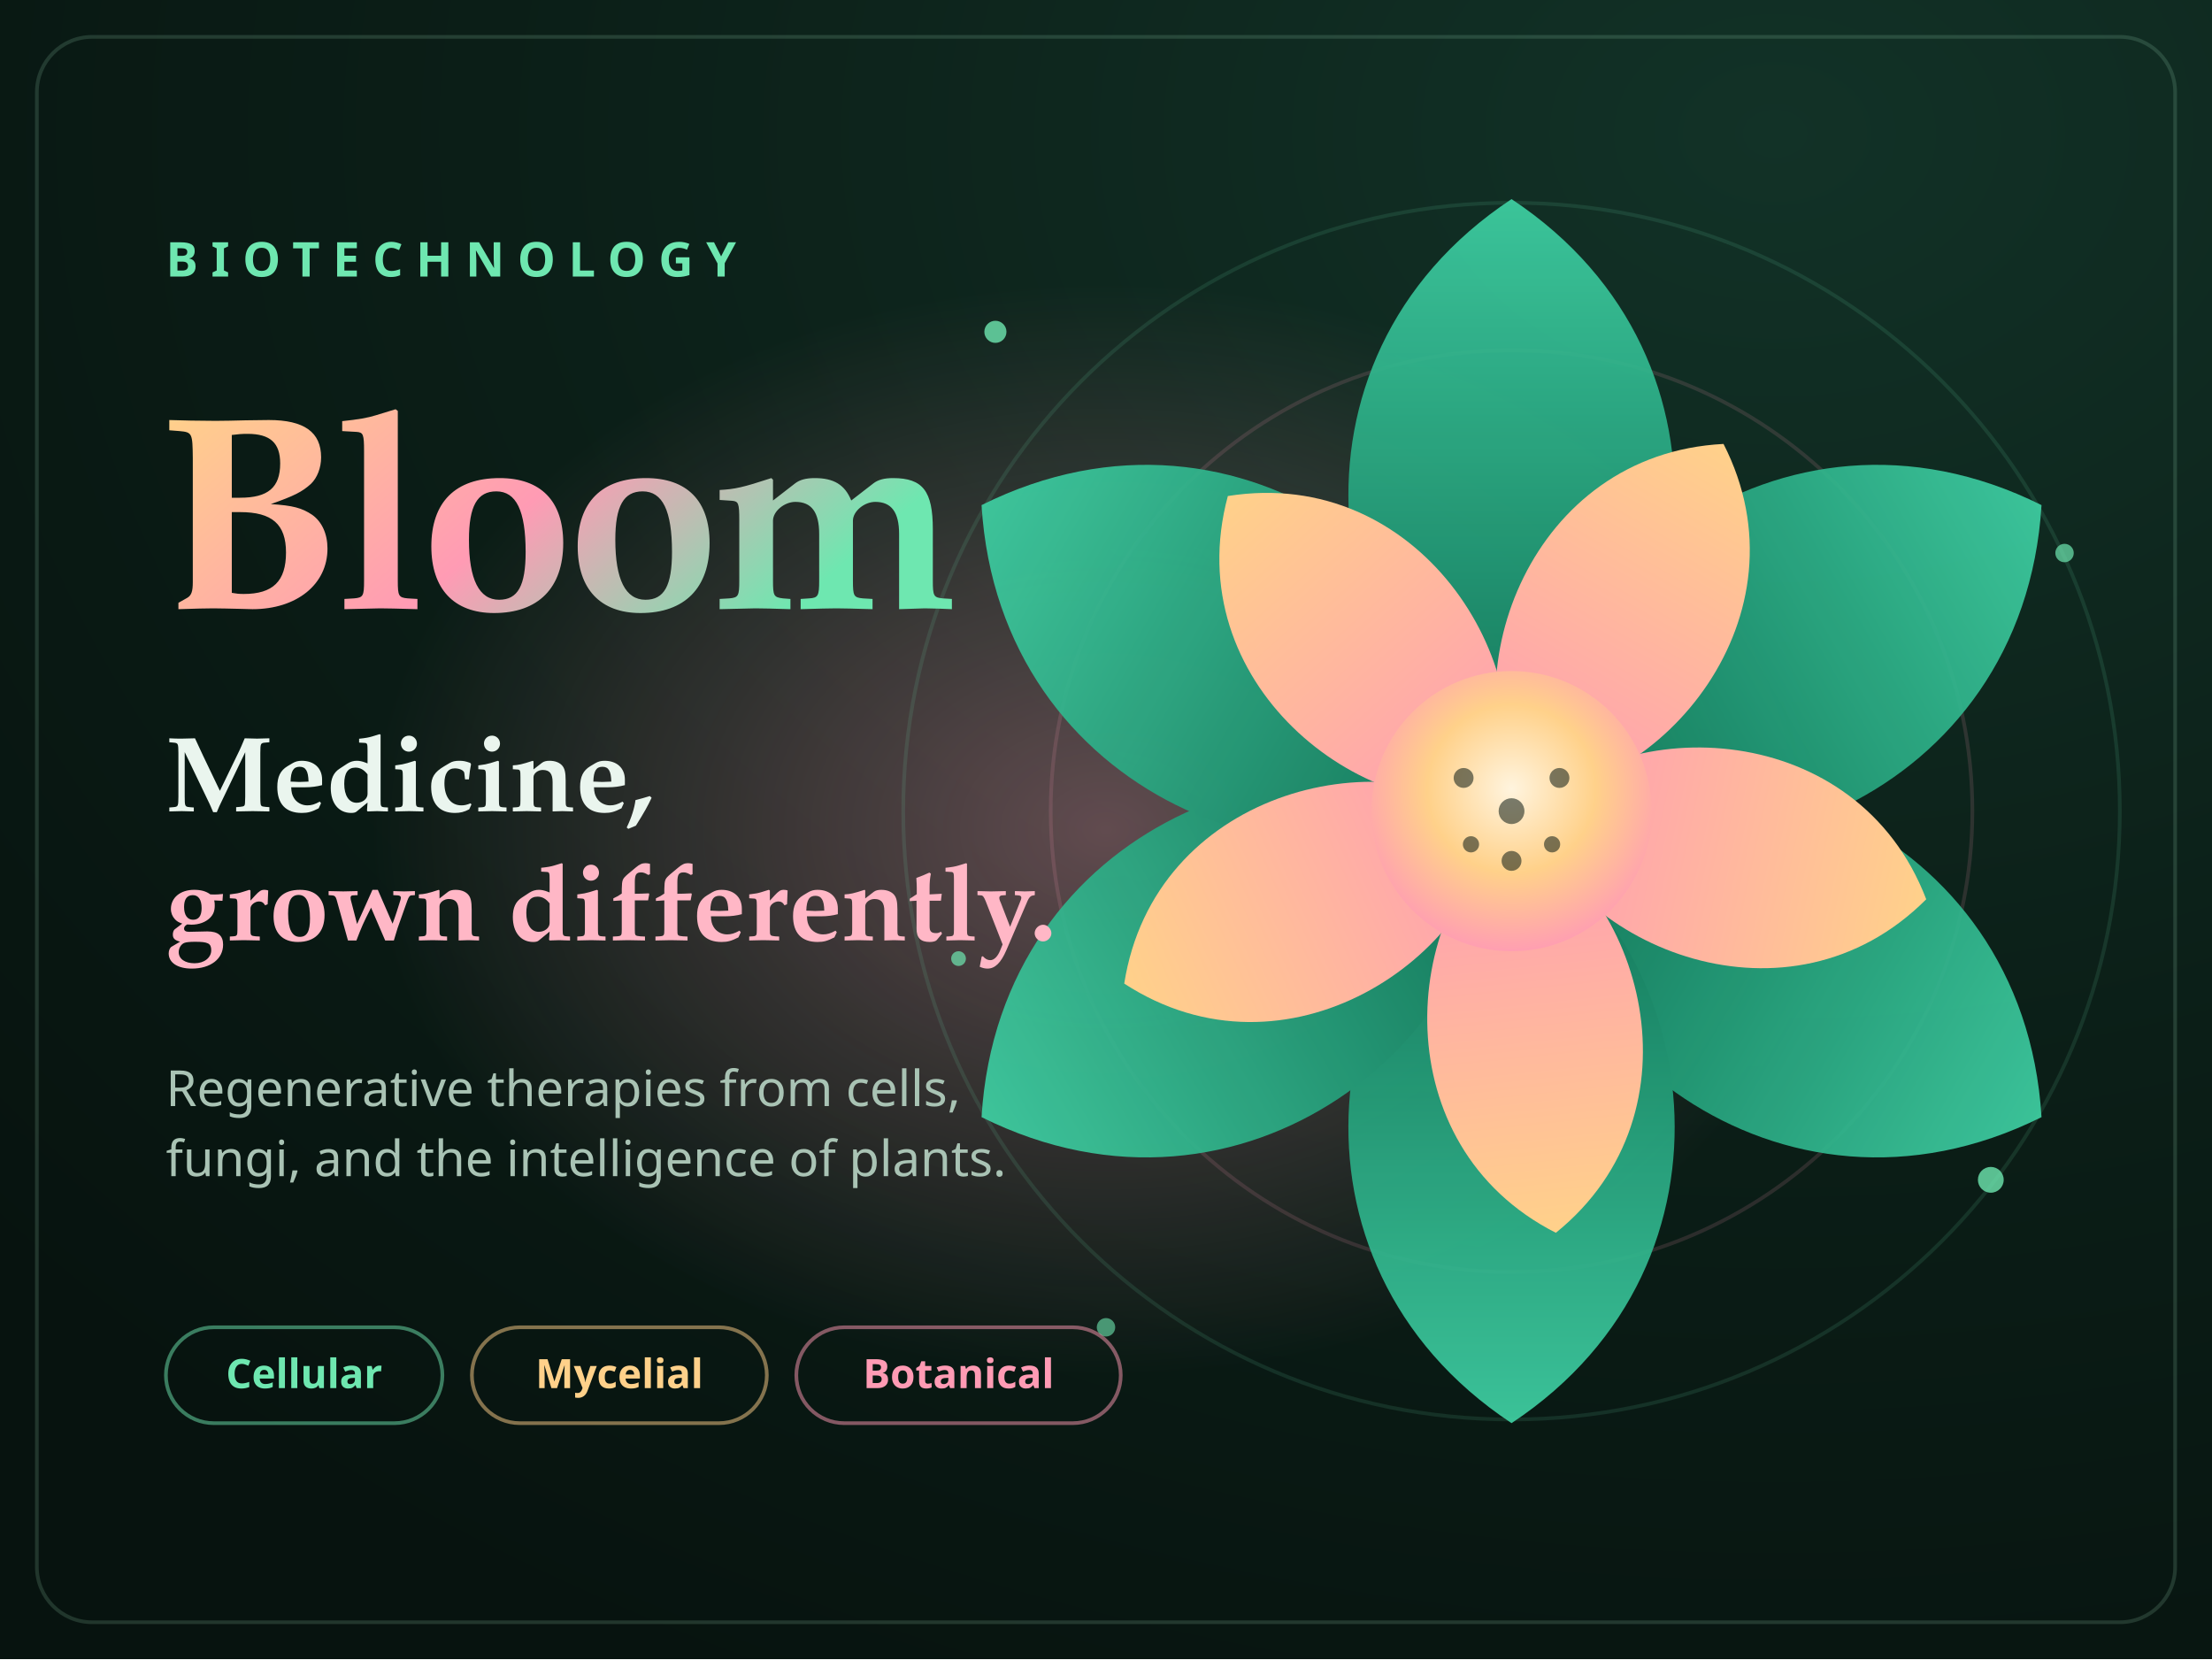
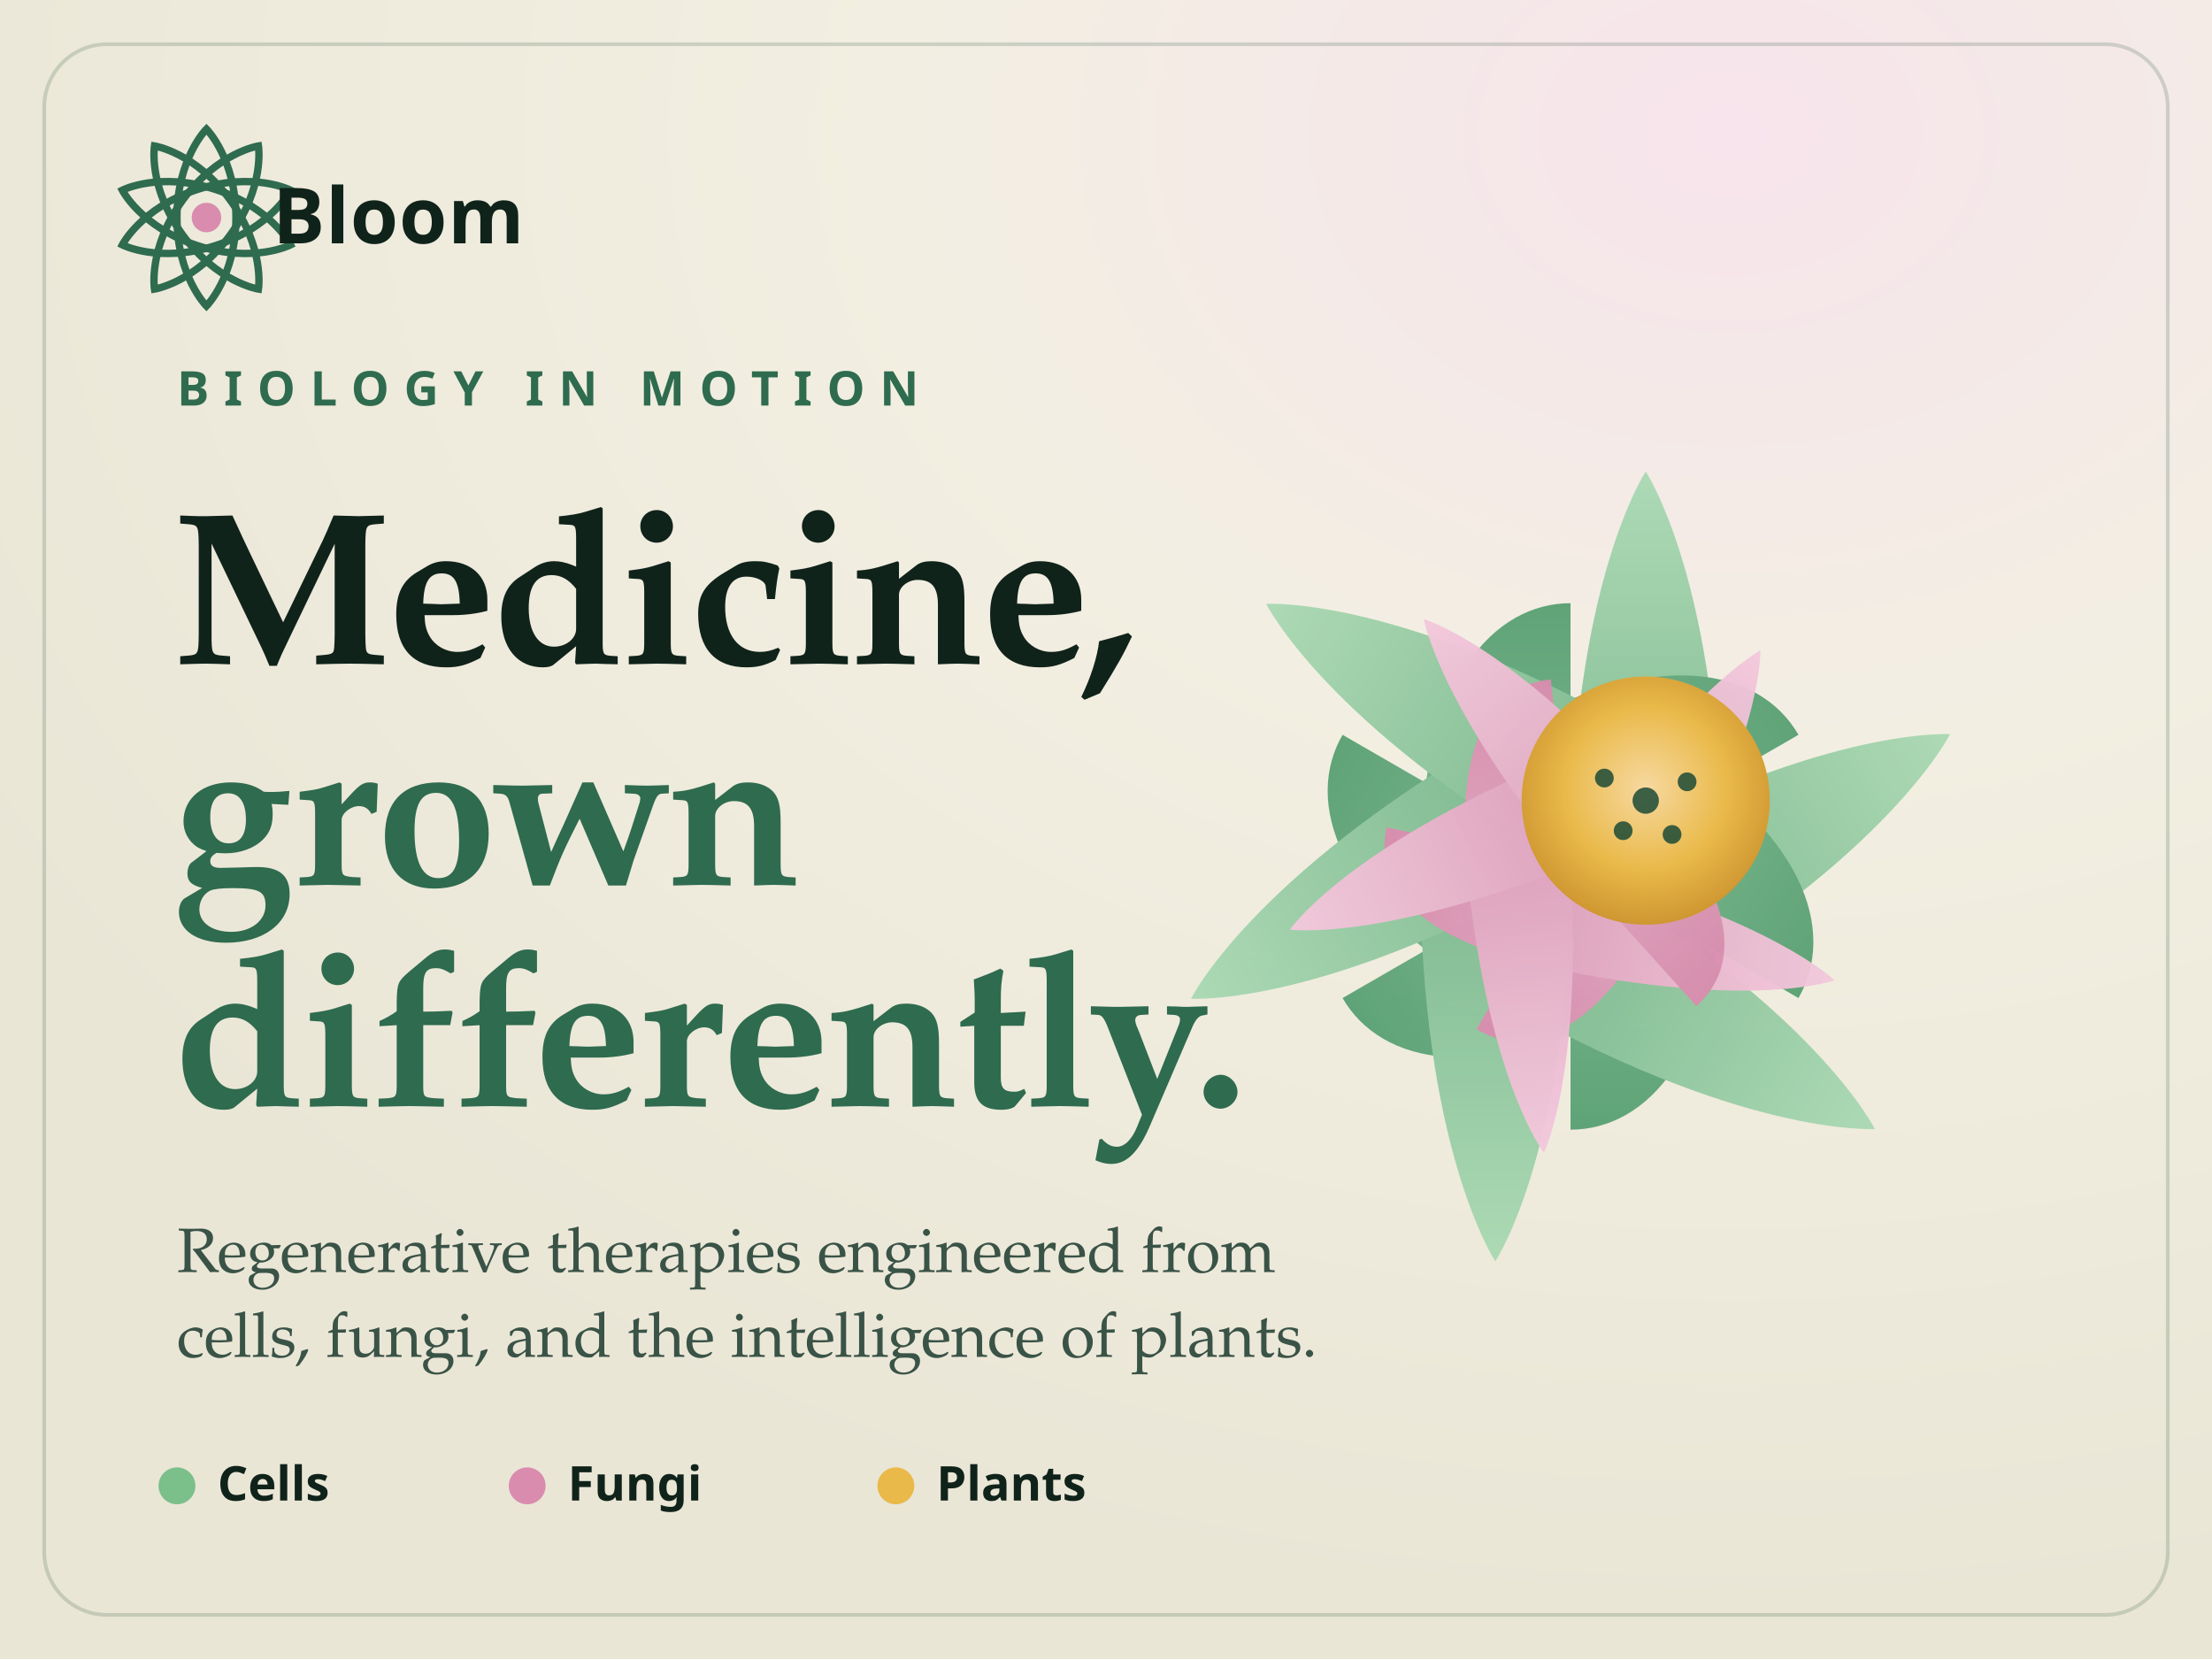
- <svg xmlns="http://www.w3.org/2000/svg" viewBox="0 0 1200 900" width="1200" height="900" role="img" aria-labelledby="ptitle pdesc">
+ <svg xmlns="http://www.w3.org/2000/svg" viewBox="0 0 1200 900" width="1200" height="900" role="img" aria-label="Bloom — Medicine, grown differently. A radiant bloom of petals over a warm paper background.">
  <defs>
-     <radialGradient id="bg" cx="80%" cy="8%" r="105%">
-       <stop offset="0" stop-color="#123227" />
-       <stop offset="55%" stop-color="#0b1e17" />
-       <stop offset="100%" stop-color="#07130f" />
+     <radialGradient id="bg" cx="78%" cy="8%" r="90%">
+       <stop offset="0%" stop-color="#f7e4ec" />
+       <stop offset="42%" stop-color="#f2efe2" />
+       <stop offset="100%" stop-color="#eae6d6" />
    </radialGradient>
-     <radialGradient id="halo" cx="50%" cy="50%" r="55%">
-       <stop offset="0" stop-color="#ff9bb4" stop-opacity=".35" />
-       <stop offset="60%" stop-color="#ff9bb4" stop-opacity="0" />
+     <radialGradient id="core" cx="50%" cy="45%" r="60%">
+       <stop offset="0%" stop-color="#f7d9a0" />
+       <stop offset="55%" stop-color="#e9b949" />
+       <stop offset="100%" stop-color="#c98f2c" />
    </radialGradient>
-     <linearGradient id="pOuter" x1="0" y1="0" x2="0" y2="1">
-       <stop offset="0" stop-color="#3fd0a3" />
-       <stop offset="1" stop-color="#0f7a5b" />
+     <linearGradient id="petalA" x1="0" y1="0" x2="0" y2="1">
+       <stop offset="0%" stop-color="#f2c9dc" />
+       <stop offset="100%" stop-color="#d98cae" />
    </linearGradient>
-     <linearGradient id="pInner" x1="0" y1="0" x2="0" y2="1">
-       <stop offset="0" stop-color="#ffd18a" />
-       <stop offset="1" stop-color="#ff9bb4" />
-     </linearGradient>
-     <radialGradient id="core" cx="50%" cy="42%" r="60%">
-       <stop offset="0" stop-color="#fff4de" />
-       <stop offset=".5" stop-color="#ffd18a" />
-       <stop offset="1" stop-color="#ff9bb4" />
-     </radialGradient>
-     <linearGradient id="wordmark" x1="0" y1="0" x2="1" y2="0.3">
-       <stop offset="0" stop-color="#ffd18a" />
-       <stop offset=".55" stop-color="#ff9bb4" />
-       <stop offset="1" stop-color="#6ee7b0" />
+     <linearGradient id="petalB" x1="0" y1="0" x2="0" y2="1">
+       <stop offset="0%" stop-color="#a6d8b0" />
+       <stop offset="100%" stop-color="#4f9b6c" />
    </linearGradient>
  </defs>
  <rect width="1200" height="900" fill="url(#bg)" />
-   <rect width="1200" height="900" fill="url(#halo)" />
-   <rect x="20" y="20" width="1160" height="860" rx="30" fill="none" stroke="rgba(150,214,178,.18)" stroke-width="2" />
-   <g transform="translate(820 440)" fill="none">
-     <circle r="330" stroke="rgba(110,231,176,.12)" stroke-width="2" />
-     <circle r="250" stroke="rgba(255,155,180,.14)" stroke-width="2" />
-   </g>
-   <g fill="#6ee7b0">
-     <circle cx="540" cy="180" r="6" opacity=".8" />
-     <circle cx="1120" cy="300" r="5" opacity=".7" />
-     <circle cx="1080" cy="640" r="7" opacity=".8" />
-     <circle cx="600" cy="720" r="5" opacity=".6" />
-     <circle cx="520" cy="520" r="4" opacity=".7" />
-   </g>
-   <g transform="translate(820 440)">
-     <g fill="url(#pOuter)" opacity=".92">
-       <path transform="rotate(0)" d="M0 -13 C102 -66 133 -244 0 -332 C-133 -244 -102 -66 0 -13Z" />
-       <path transform="rotate(60)" d="M0 -13 C102 -66 133 -244 0 -332 C-133 -244 -102 -66 0 -13Z" />
-       <path transform="rotate(120)" d="M0 -13 C102 -66 133 -244 0 -332 C-133 -244 -102 -66 0 -13Z" />
-       <path transform="rotate(180)" d="M0 -13 C102 -66 133 -244 0 -332 C-133 -244 -102 -66 0 -13Z" />
-       <path transform="rotate(240)" d="M0 -13 C102 -66 133 -244 0 -332 C-133 -244 -102 -66 0 -13Z" />
-       <path transform="rotate(300)" d="M0 -13 C102 -66 133 -244 0 -332 C-133 -244 -102 -66 0 -13Z" />
+   <rect x="24" y="24" width="1152" height="852" rx="34" fill="none" stroke="rgba(28,74,53,0.18)" stroke-width="2" />
+   <g transform="translate(852 470) scale(1.02)">
+     <g fill="url(#petalB)" opacity="0.9">
+       <path d="M0 0 C0 -150 40 -210 40 -210 C40 -210 80 -150 80 0 C80 100 40 140 0 140 Z" transform="rotate(0)" />
+       <path d="M0 0 C0 -150 40 -210 40 -210 C40 -210 80 -150 80 0 C80 100 40 140 0 140 Z" transform="rotate(60)" />
+       <path d="M0 0 C0 -150 40 -210 40 -210 C40 -210 80 -150 80 0 C80 100 40 140 0 140 Z" transform="rotate(120)" />
+       <path d="M0 0 C0 -150 40 -210 40 -210 C40 -210 80 -150 80 0 C80 100 40 140 0 140 Z" transform="rotate(180)" />
+       <path d="M0 0 C0 -150 40 -210 40 -210 C40 -210 80 -150 80 0 C80 100 40 140 0 140 Z" transform="rotate(240)" />
+       <path d="M0 0 C0 -150 40 -210 40 -210 C40 -210 80 -150 80 0 C80 100 40 140 0 140 Z" transform="rotate(300)" />
    </g>
-     <g fill="url(#pInner)" transform="rotate(30)">
-       <path transform="rotate(0)" d="M0 -9 C66 -49 88 -173 0 -230 C-88 -173 -66 -49 0 -9Z" />
-       <path transform="rotate(72)" d="M0 -9 C66 -49 88 -173 0 -230 C-88 -173 -66 -49 0 -9Z" />
-       <path transform="rotate(144)" d="M0 -9 C66 -49 88 -173 0 -230 C-88 -173 -66 -49 0 -9Z" />
-       <path transform="rotate(216)" d="M0 -9 C66 -49 88 -173 0 -230 C-88 -173 -66 -49 0 -9Z" />
-       <path transform="rotate(288)" d="M0 -9 C66 -49 88 -173 0 -230 C-88 -173 -66 -49 0 -9Z" />
+     <g fill="url(#petalA)" opacity="0.96">
+       <path d="M0 0 C5 -110 30 -150 30 -150 C30 -150 55 -110 55 0 C55 75 30 100 0 100 Z" transform="rotate(30)" />
+       <path d="M0 0 C5 -110 30 -150 30 -150 C30 -150 55 -110 55 0 C55 75 30 100 0 100 Z" transform="rotate(102)" />
+       <path d="M0 0 C5 -110 30 -150 30 -150 C30 -150 55 -110 55 0 C55 75 30 100 0 100 Z" transform="rotate(174)" />
+       <path d="M0 0 C5 -110 30 -150 30 -150 C30 -150 55 -110 55 0 C55 75 30 100 0 100 Z" transform="rotate(246)" />
+       <path d="M0 0 C5 -110 30 -150 30 -150 C30 -150 55 -110 55 0 C55 75 30 100 0 100 Z" transform="rotate(318)" />
    </g>
-     <circle r="76" fill="url(#core)" />
-     <g fill="#0b1a13" opacity=".55">
-       <circle cx="0" cy="0" r="7" />
-       <circle cx="-26" cy="-18" r="5.4" />
-       <circle cx="26" cy="-18" r="5.4" />
-       <circle cx="0" cy="27" r="5.4" />
-       <circle cx="-22" cy="18" r="4.4" />
-       <circle cx="22" cy="18" r="4.4" />
+     <circle cx="40" cy="-35" r="66" fill="url(#core)" />
+     <g fill="#1c4a35" opacity="0.85">
+       <circle cx="40" cy="-35" r="7" />
+       <circle cx="18" cy="-47" r="5" />
+       <circle cx="62" cy="-45" r="5" />
+       <circle cx="28" cy="-19" r="5" />
+       <circle cx="54" cy="-17" r="5" />
    </g>
  </g>
-   <g font-family="'Iowan Old Style','Palatino Linotype',Palatino,Georgia,serif">
-     <text x="90" y="150" font-family="'Avenir Next','Segoe UI',system-ui,sans-serif" font-size="26" letter-spacing="7" fill="#6ee7b0" font-weight="600">BIOTECHNOLOGY</text>
-     <text x="86" y="330" font-size="150" font-weight="600" fill="url(#wordmark)" letter-spacing="-4">Bloom</text>
-     <text x="90" y="440" font-size="58" font-weight="600" fill="#eaf5ee">Medicine,</text>
-     <text x="90" y="510" font-size="58" font-weight="600" fill="#ffb7c6">grown differently.</text>
-     <text x="90" y="600" font-family="'Avenir Next','Segoe UI',system-ui,sans-serif" font-size="27" fill="#a9c3b4">Regenerative therapies from cells,</text>
-     <text x="90" y="638" font-family="'Avenir Next','Segoe UI',system-ui,sans-serif" font-size="27" fill="#a9c3b4">fungi, and the intelligence of plants.</text>
+   <g font-family="Avenir Next, Segoe UI, system-ui, sans-serif">
+     <g transform="translate(96 118)">
+       <g fill="none" stroke="#2f6b4f" stroke-width="4">
+         <path d="M0 0c0-32 16-48 16-48s16 16 16 48-16 48-16 48-16-16-16-48Z" transform="rotate(0 16 0)" />
+         <path d="M0 0c0-32 16-48 16-48s16 16 16 48-16 48-16 48-16-16-16-48Z" transform="rotate(72 16 0)" />
+         <path d="M0 0c0-32 16-48 16-48s16 16 16 48-16 48-16 48-16-16-16-48Z" transform="rotate(144 16 0)" />
+         <path d="M0 0c0-32 16-48 16-48s16 16 16 48-16 48-16 48-16-16-16-48Z" transform="rotate(216 16 0)" />
+         <path d="M0 0c0-32 16-48 16-48s16 16 16 48-16 48-16 48-16-16-16-48Z" transform="rotate(288 16 0)" />
+       </g>
+       <circle cx="16" cy="0" r="8" fill="#d98cae" />
+       <text x="52" y="14" font-size="42" font-weight="700" fill="#10231b" letter-spacing="0.5">Bloom</text>
+     </g>
+     <text x="96" y="220" font-size="26" letter-spacing="8" fill="#2f6b4f" font-weight="600">BIOLOGY IN MOTION</text>
  </g>
-   <g font-family="'Avenir Next','Segoe UI',system-ui,sans-serif" font-size="22" font-weight="600">
+   <g font-family="Iowan Old Style, Palatino Linotype, Georgia, serif" fill="#10231b">
+     <text x="94" y="360" font-size="118" font-weight="700" letter-spacing="-2">Medicine,</text>
+     <text x="94" y="480" font-size="118" font-weight="700" letter-spacing="-2" fill="#2f6b4f">grown</text>
+     <text x="94" y="600" font-size="118" font-weight="700" letter-spacing="-2" fill="#2f6b4f">differently.</text>
+   </g>
+   <g font-family="Iowan Old Style, Palatino Linotype, Georgia, serif">
+     <text x="96" y="690" font-size="34" fill="#3a5347">Regenerative therapies engineered from</text>
+     <text x="96" y="736" font-size="34" fill="#3a5347">cells, fungi, and the intelligence of plants.</text>
+   </g>
+   <g font-family="Avenir Next, Segoe UI, system-ui, sans-serif" transform="translate(96 812)">
    <g>
-       <rect x="90" y="720" width="150" height="52" rx="26" fill="none" stroke="rgba(110,231,176,.5)" stroke-width="2" />
-       <text x="165" y="753" fill="#6ee7b0" text-anchor="middle">Cellular</text>
+       <circle cx="0" cy="-6" r="10" fill="#7bbf8a" />
+       <text x="22" y="2" font-size="26" fill="#10231b" font-weight="600">Cells</text>
    </g>
-     <g>
-       <rect x="256" y="720" width="160" height="52" rx="26" fill="none" stroke="rgba(255,209,138,.5)" stroke-width="2" />
-       <text x="336" y="753" fill="#ffd18a" text-anchor="middle">Mycelial</text>
+     <g transform="translate(190 0)">
+       <circle cx="0" cy="-6" r="10" fill="#d98cae" />
+       <text x="22" y="2" font-size="26" fill="#10231b" font-weight="600">Fungi</text>
    </g>
-     <g>
-       <rect x="432" y="720" width="176" height="52" rx="26" fill="none" stroke="rgba(255,155,180,.5)" stroke-width="2" />
-       <text x="520" y="753" fill="#ff9bb4" text-anchor="middle">Botanical</text>
+     <g transform="translate(390 0)">
+       <circle cx="0" cy="-6" r="10" fill="#e9b949" />
+       <text x="22" y="2" font-size="26" fill="#10231b" font-weight="600">Plants</text>
    </g>
  </g>
</svg>
